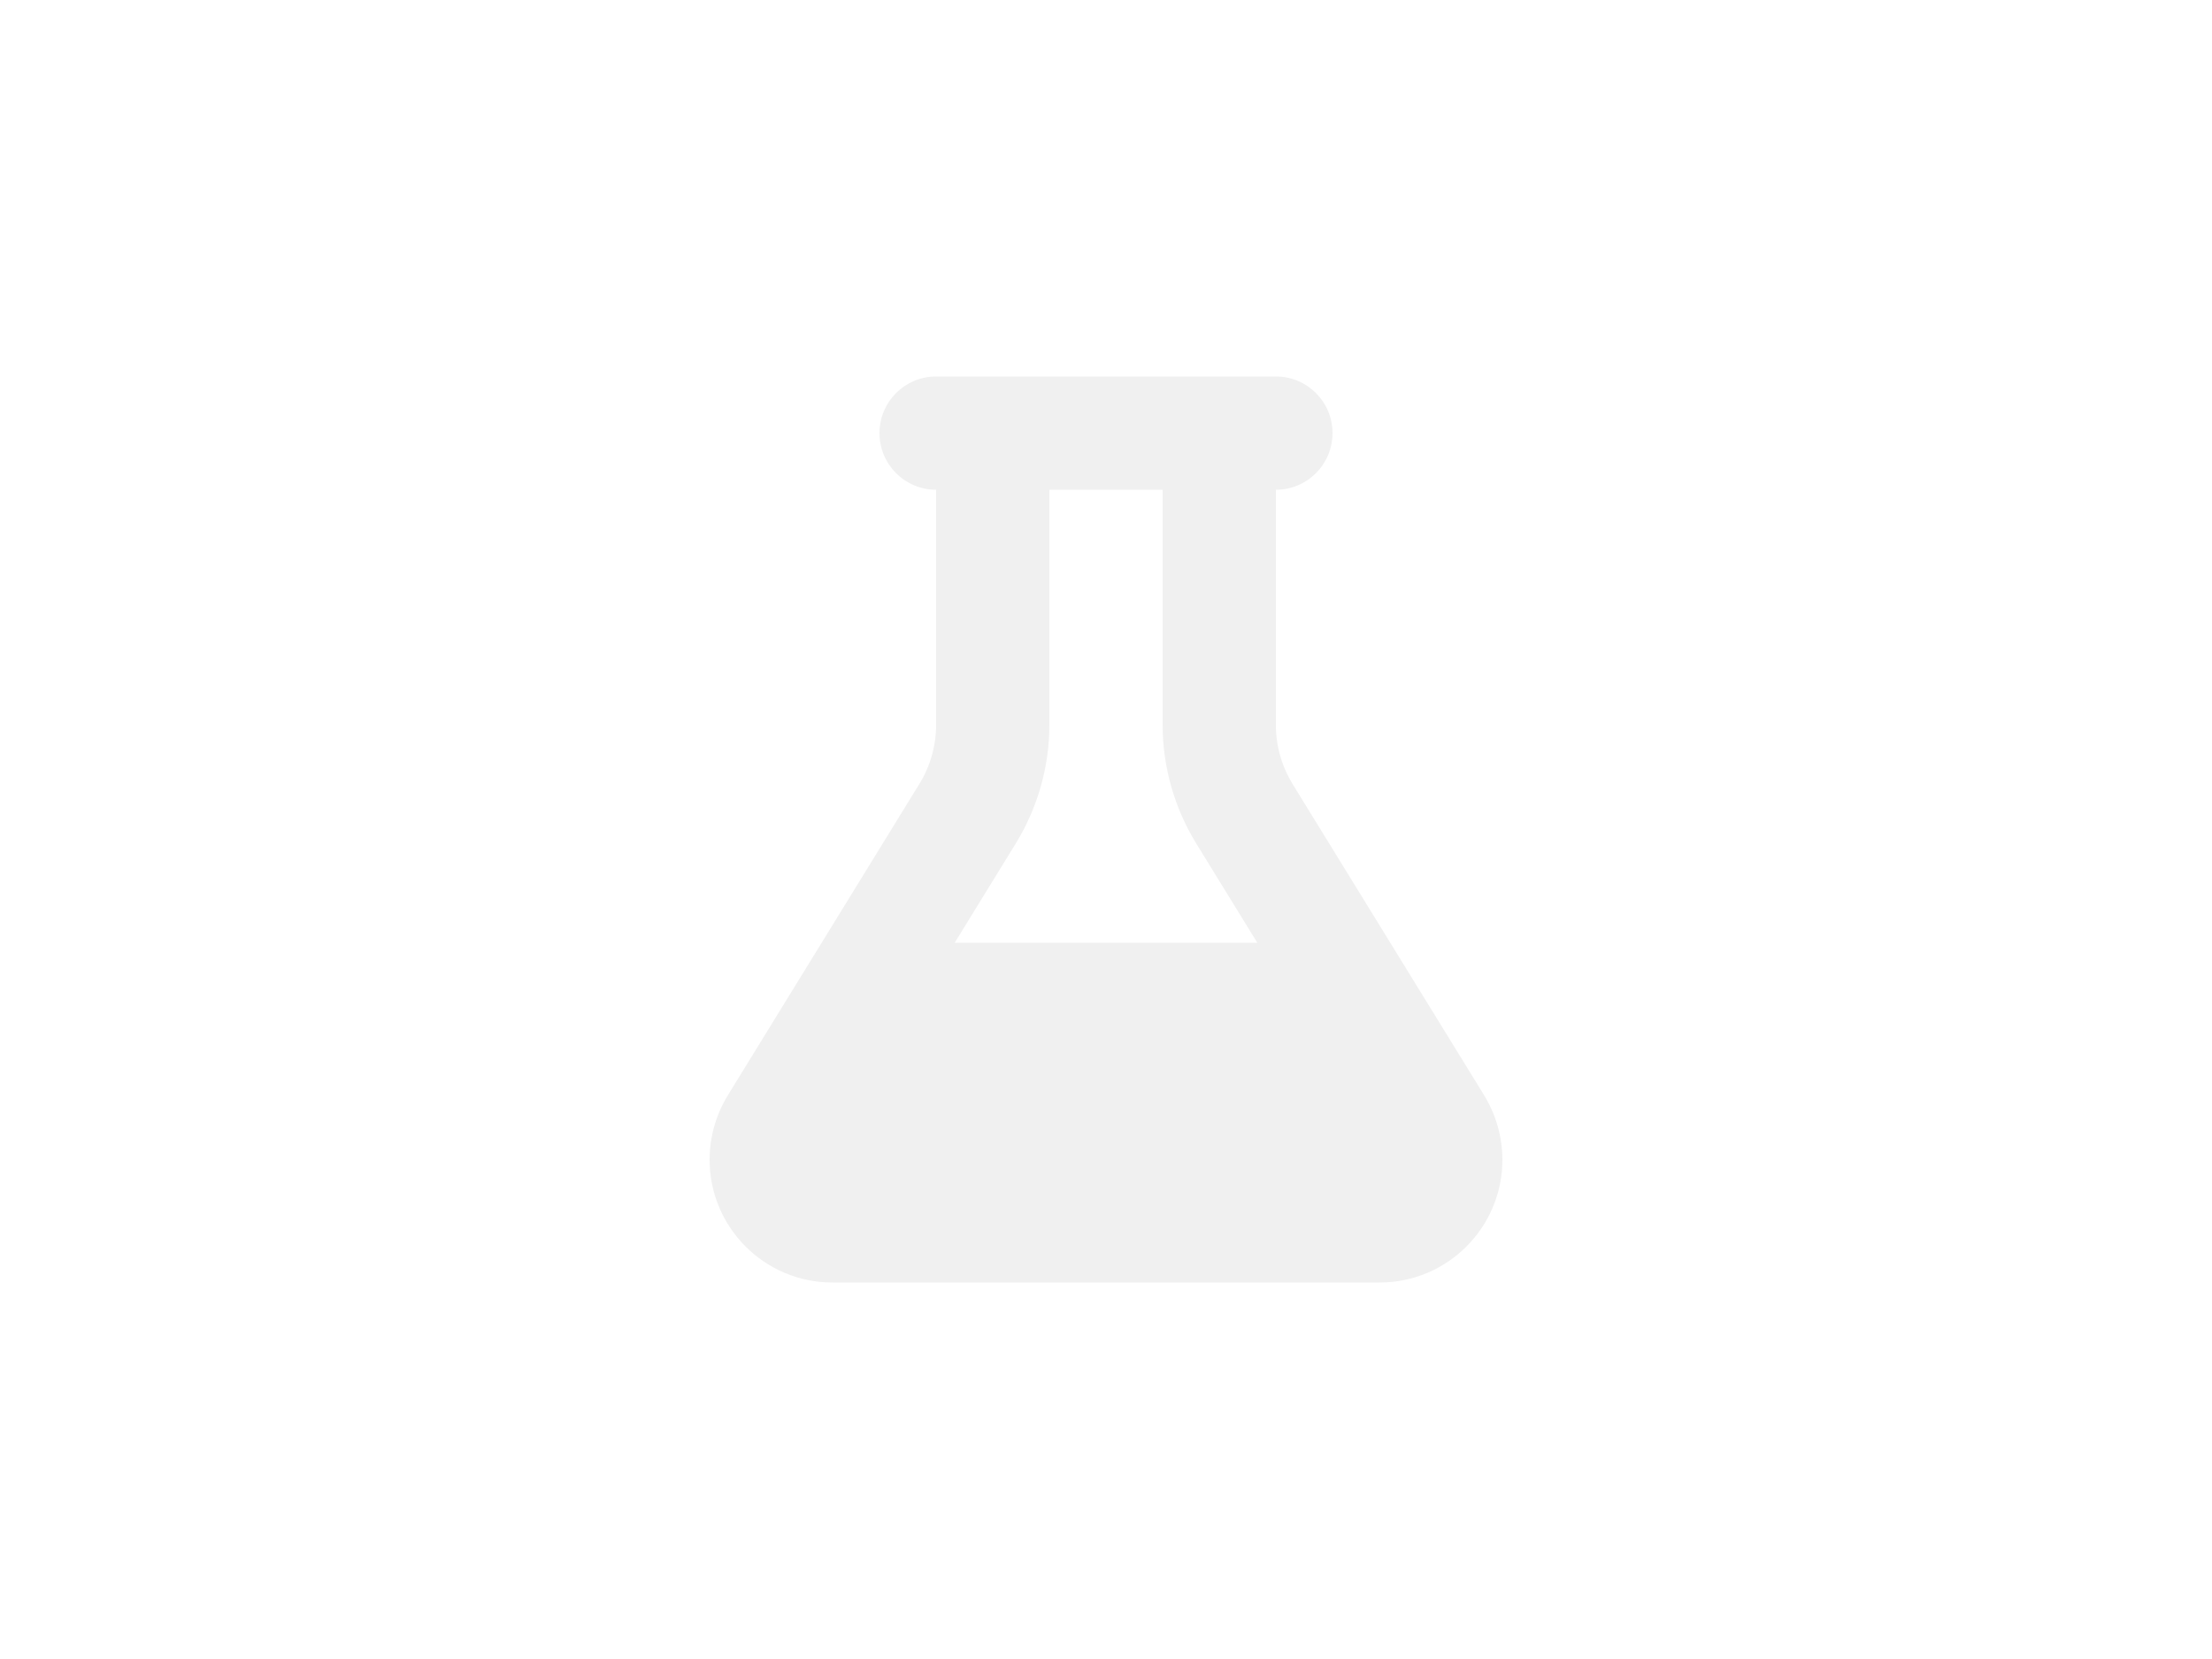
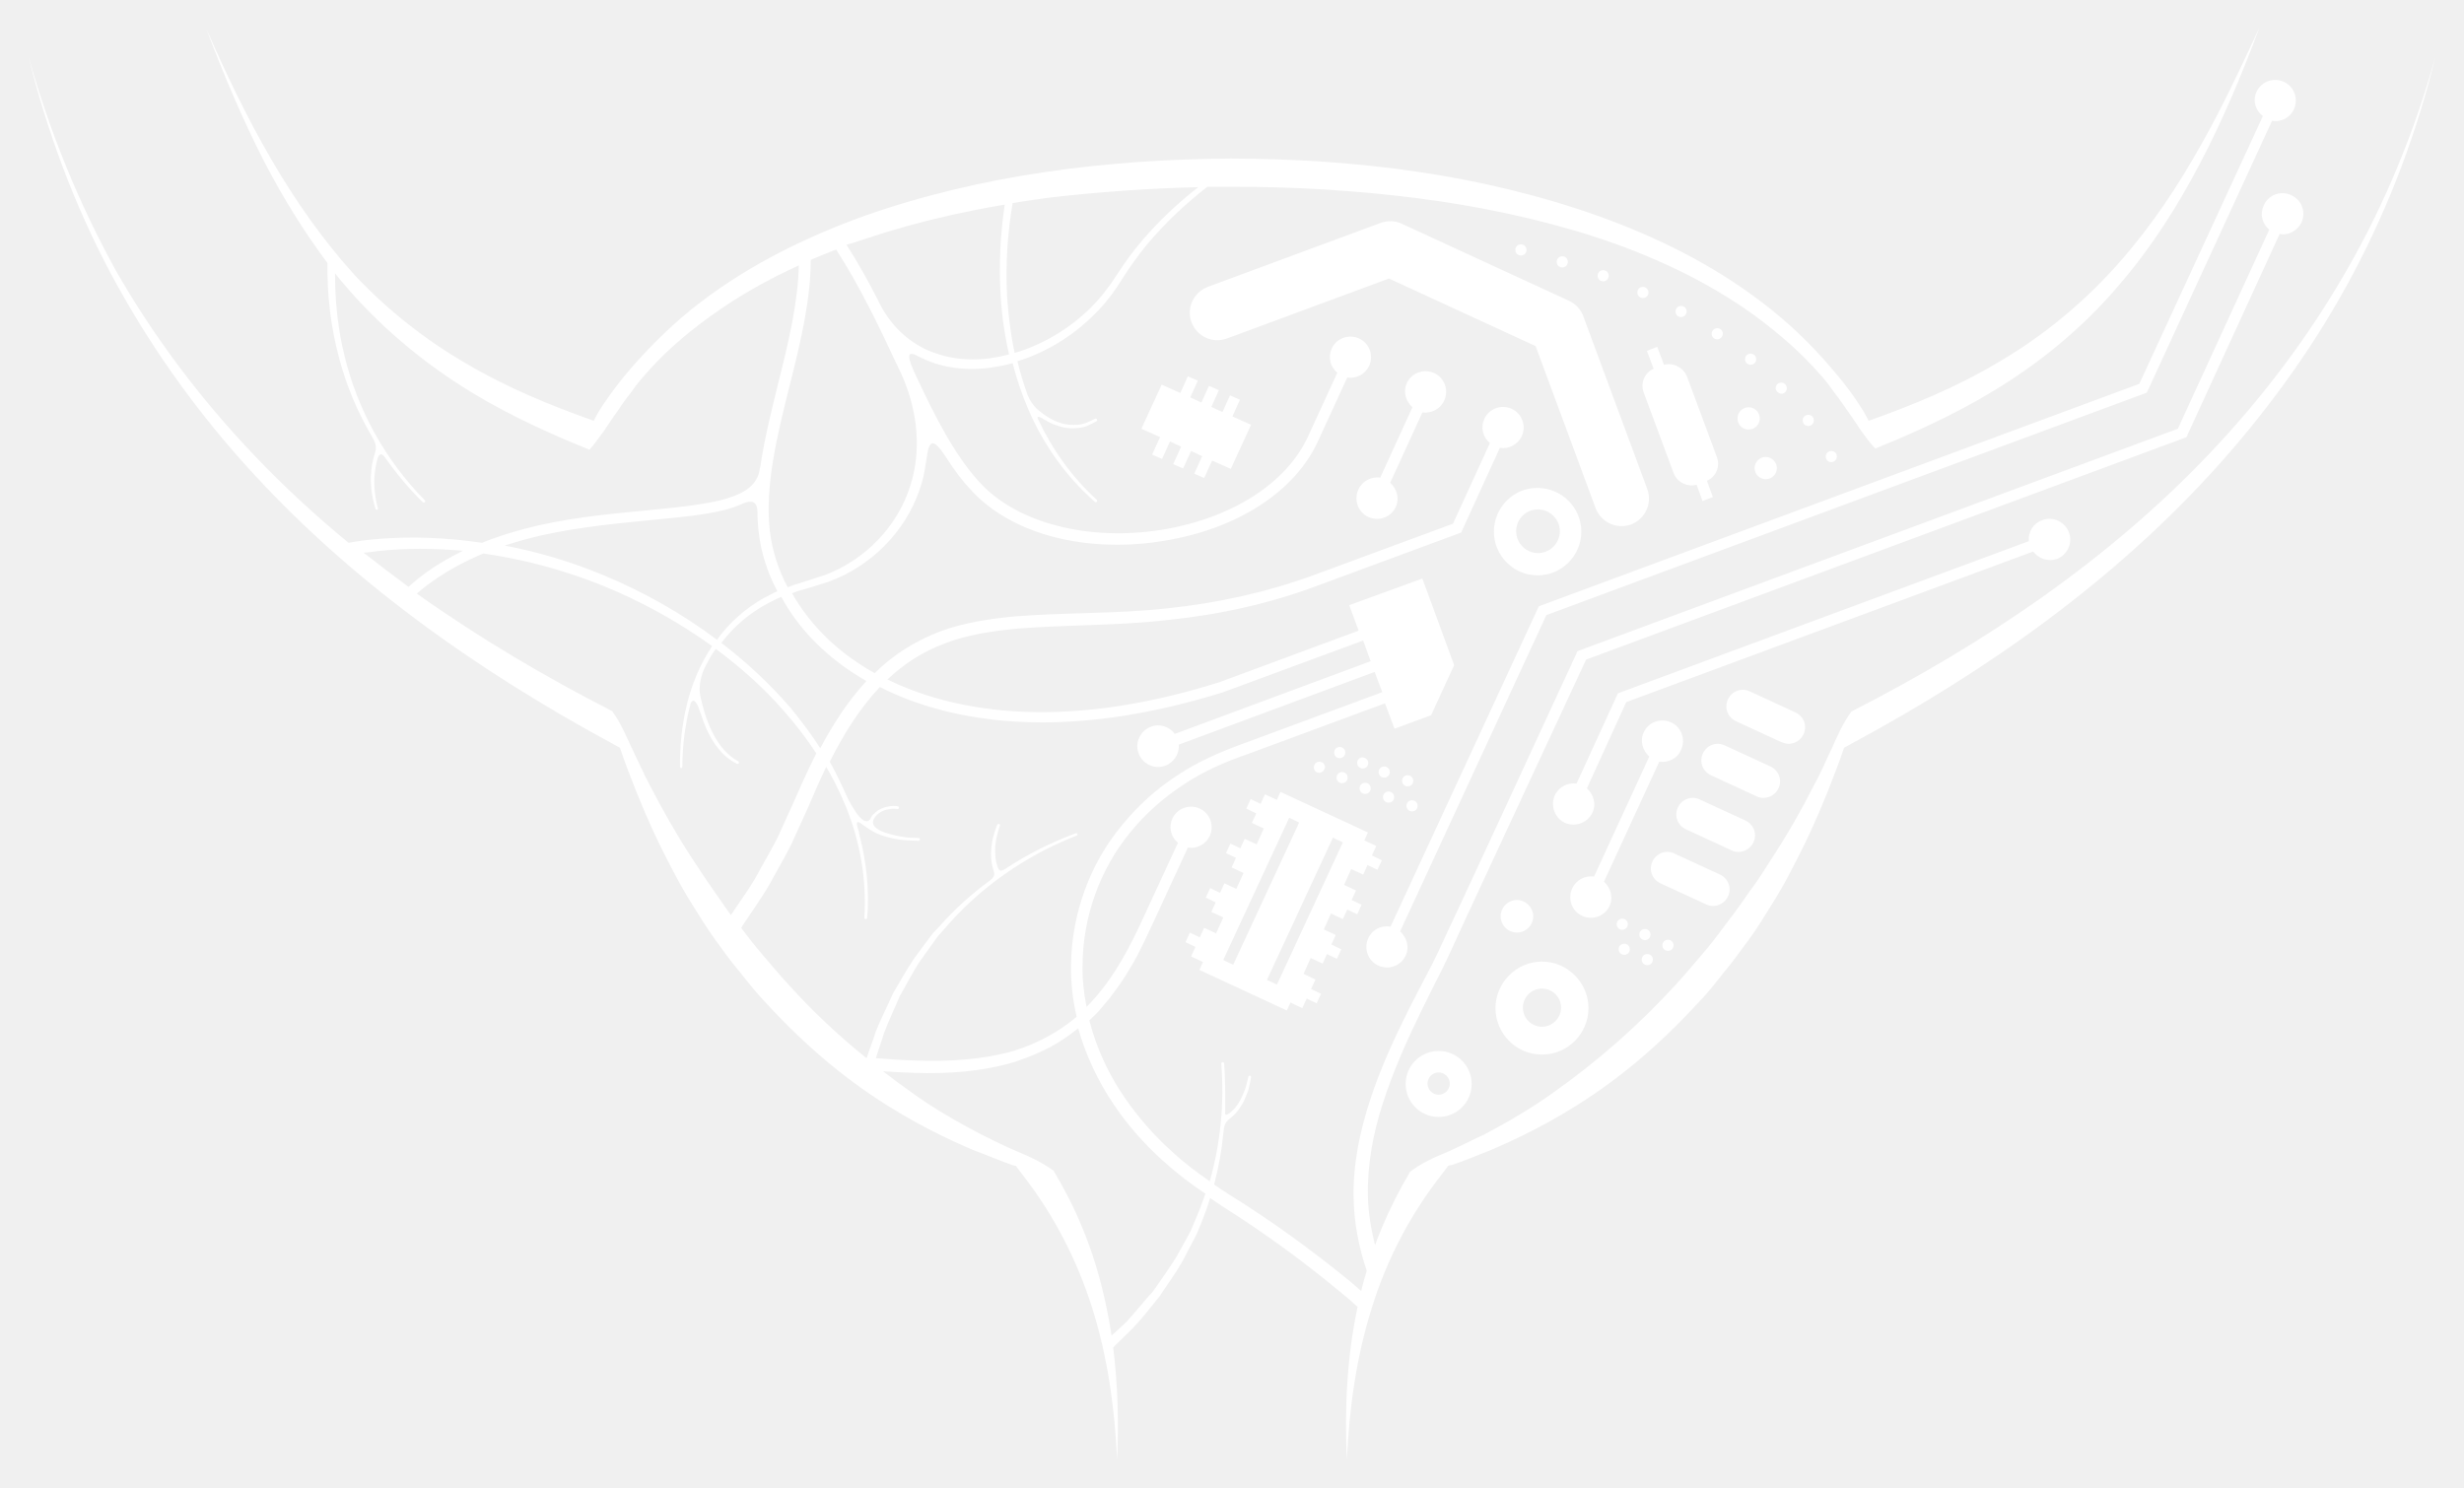
- <svg xmlns="http://www.w3.org/2000/svg" viewBox="0 0 1000 750">
-   <rect fill="white" x="0" y="0" width="1000" height="750" />
-   <path transform="translate(500, 375) scale(0.8) translate(-224, -256)" fill="#f0f0f0" d="M288 0H160 128C110.3 0 96 14.3 96 32s14.3 32 32 32V196.8c0 11.8-3.3 23.5-9.5 33.5L10.3 406.2C3.6 417.2 0 429.7 0 442.6C0 480.9 31.1 512 69.4 512H378.6c38.3 0 69.4-31.1 69.4-69.4c0-12.8-3.6-25.4-10.3-36.4L329.5 230.4c-6.2-10.1-9.5-21.7-9.5-33.5V64c17.7 0 32-14.3 32-32s-14.3-32-32-32H288zM192 196.8V64h64V196.8c0 23.7 6.6 46.9 19 67.1L309.5 320h-171L173 263.9c12.4-20.2 19-43.4 19-67.1z" />
+ <svg xmlns="http://www.w3.org/2000/svg" version="1.1" id="svg1" width="826.667" height="499.2" viewBox="0 0 826.667 499.2">
+   <defs id="defs1" />
+   <g id="g1">
+     <g id="group-R5">
+       <path id="path2" d="m 5906,3066 c -96,-168 -213,-323 -346,-463 -257,-271 -571,-481 -902,-650 l -1,-2 c -21,-29 -34,-60 -48,-91 -15,-31 -28,-63 -45,-93 -31,-61 -65,-121 -103,-179 -19,-29 -36,-58 -57,-85 -19,-28 -39,-56 -60,-83 -20,-27 -41,-55 -63,-80 -22,-26 -44,-52 -67,-77 -92,-100 -194,-190 -306,-269 -56,-40 -114,-74 -175,-106 -31,-14 -61,-30 -93,-44 -32,-13 -63,-27 -92,-49 -27,-46 -51,-93 -71,-141 -6,-15 -12,-29 -17,-44 -10,40 -17,81 -18,122 -2,80 13,160 38,237 25,77 58,152 94,226 18,37 36,73 55,110 18,37 35,75 52,112 l 104,224 206,443 1506,558 5,2 2,5 232,506 c 22,-4 45,8 55,29 12,26 1,57 -26,69 -26,12 -57,1 -69,-26 -10,-22 -4,-46 14,-61 l -230,-501 -1506,-558 -5,-2 -2,-5 -207,-448 -104,-224 c -18,-37 -34,-75 -53,-112 -19,-36 -38,-73 -57,-110 -37,-74 -72,-149 -98,-229 -26,-79 -44,-163 -42,-248 1,-62 13,-124 33,-183 -5,-17 -10,-34 -14,-51 -10,9 -20,17 -30,26 -96,78 -196,151 -301,216 -13,8 -26,17 -39,26 11,42 19,84 23,127 2,20 3,29 18,40 4,3 8,7 12,11 8,8 14,18 20,28 5,10 9,21 13,31 3,11 5,22 7,33 0,2 -1,4 -3,4 -2,0 -4,-1 -4,-3 -2,-11 -5,-21 -8,-31 -4,-10 -8,-20 -13,-29 -5,-9 -11,-18 -19,-25 -2,-2 -5,-5 -8,-7 -11,-7 -11,-3 -10,7 0,0 1,78 -3,119 0,2 -2,3 -4,3 -2,0 -3,-2 -3,-4 8,-100 -2,-201 -29,-296 -33,23 -65,47 -94,74 -45,40 -85,86 -119,135 -41,59 -72,126 -90,196 11,10 22,21 31,32 l 21,25 19,26 c 13,17 24,36 35,54 22,37 39,76 57,114 l 85,184 c 22,-4 45,8 55,29 12,26 1,57 -25,69 -26,12 -57,1 -69,-25 -10,-22 -4,-46 14,-61 l -85,-184 c -35,-77 -73,-150 -128,-211 -5,-6 -11,-12 -17,-18 -7,35 -11,71 -10,107 1,119 43,238 119,331 38,47 83,87 133,120 50,34 105,58 163,78 l 346,128 24,-64 92,34 58,126 -80,218 -184,-67 28,-76 -4,12 -351,-130 c -416,-131 -686,-66 -835,7 42,40 91,71 145,91 57,22 120,31 182,37 125,10 253,7 381,22 127,13 254,41 374,86 l 357,132 5,2 2,5 95,208 c 22,-4 45,8 55,29 12,26 1,57 -25,69 -26,12 -57,1 -69,-25 -10,-22 -4,-46 14,-61 l -93,-203 -352,-130 c -118,-43 -242,-70 -367,-83 -125,-14 -252,-10 -380,-20 -64,-6 -129,-15 -191,-38 -61,-23 -119,-59 -165,-105 -13,7 -25,14 -35,21 -75,48 -134,111 -173,180 4,2 9,3 13,5 26,7 52,15 79,24 105,38 193,125 229,232 8,22 13,46 16,69 v -2 c 1,5 1,10 2,14 6,46 17,49 50,-2 19,-30 40,-58 63,-82 81,-88 216,-136 366,-136 38,0 78,3 118,10 185,30 330,124 388,252 l 73,159 c 22,-4 45,8 55,29 12,26 1,57 -25,69 -26,12 -57,1 -69,-25 -10,-22 -4,-46 14,-61 l -73,-159 c -54,-119 -192,-207 -367,-236 -185,-30 -365,16 -459,118 -63,68 -112,164 -161,269 -21,44 -27,68 6,49 14,-7 28,-13 43,-18 64,-20 132,-16 194,1 10,-39 23,-78 39,-115 38,-89 95,-170 168,-234 1,-1 4,-1 5,0 1,1 1,4 0,5 -63,57 -113,128 -149,205 -2,7 6,4 17,-3 1,-1 1,-1 2,-1 11,-7 23,-12 36,-16 16,-5 32,-6 48,-4 16,1 31,9 45,17 2,1 2,3 1,5 -1,2 -3,2 -5,1 -14,-7 -28,-14 -43,-15 -15,-1 -30,0 -45,5 -21,7 -41,20 -58,35 -9,9 -17,20 -23,34 -10,28 -19,57 -26,86 4,1 9,3 13,4 70,24 133,65 185,118 26,26 48,56 67,87 19,30 40,59 63,87 45,53 95,100 150,143 22,0 43,0 65,0 153,0 306,-9 457,-28 151,-19 302,-50 447,-96 145,-47 285,-111 408,-200 61,-45 119,-95 168,-152 13,-14 24,-30 35,-45 12,-15 22,-31 33,-46 11,-15 21,-31 32,-47 12,-16 21,-30 36,-45 l 2,1 7,3 c 113,46 223,98 326,165 105,68 200,150 280,245 81,94 147,199 204,308 57,109 104,222 147,337 -53,-114 -105,-225 -167,-330 -61,-105 -132,-205 -215,-293 -83,-88 -178,-163 -282,-223 -100,-59 -209,-104 -319,-143 -7,14 -15,28 -24,41 -21,33 -46,64 -72,94 -51,60 -108,114 -171,162 -125,96 -267,166 -415,219 -296,105 -610,143 -922,144 -311,-2 -626,-40 -922,-144 -147,-53 -290,-123 -415,-219 -63,-48 -119,-103 -171,-162 -26,-30 -50,-61 -72,-94 -9,-13 -17,-27 -24,-41 -110,39 -219,84 -319,143 -104,60 -199,135 -282,223 -80,88 -150,188 -211,293 -61,105 -114,216 -163,328 43,-114 91,-228 147,-337 46,-88 98,-173 158,-253 -1,-80 8,-160 29,-238 18,-69 46,-136 82,-197 8,-13 14,-27 9,-41 -7,-21 -10,-42 -11,-64 0,-27 4,-54 12,-79 1,-1 2,-2 4,-2 2,0 2,2 2,4 -7,25 -10,51 -9,77 1,16 4,33 8,48 4,12 10,14 17,5 29,-41 61,-80 97,-115 1,-1 4,-1 5,0 1,1 1,4 0,5 -99,100 -169,227 -202,363 -17,68 -24,138 -24,208 8,-10 16,-20 25,-30 80,-94 176,-177 280,-245 102,-67 213,-119 326,-165 l 5,-2 c 1,0 1,-1 2,-1 l 2,-1 c 14,15 23,30 35,45 11,16 21,32 32,47 11,15 21,32 33,46 11,15 22,31 35,45 49,58 107,108 168,152 70,51 145,93 224,129 -2,-93 -26,-194 -52,-297 -17,-70 -35,-141 -45,-211 0,-1 -1,-1 -1,-2 -2,-22 -14,-41 -33,-54 -19,-13 -43,-21 -66,-27 -48,-11 -99,-17 -150,-22 -102,-10 -205,-18 -307,-41 -48,-11 -96,-25 -143,-44 -89,13 -179,17 -269,9 -23,-2 -45,-5 -67,-9 -84,69 -164,143 -240,223 -133,140 -250,295 -346,463 -93,169 -167,350 -219,537 46,-188 115,-372 206,-544 92,-172 205,-333 335,-478 261,-292 585,-521 929,-707 l 18,-10 c 12,-37 27,-74 41,-110 26,-65 55,-129 88,-191 16,-31 33,-62 52,-92 19,-30 37,-60 58,-89 21,-29 41,-57 64,-84 22,-28 44,-55 69,-81 96,-104 205,-197 327,-269 61,-37 124,-68 189,-96 33,-12 65,-26 99,-38 3,-1 6,-2 9,-2 l 15,-20 c 78,-99 138,-214 177,-337 39,-123 57,-253 63,-383 4,94 2,189 -10,283 17,16 33,33 50,49 24,25 45,53 67,80 19,29 40,57 57,87 l 36,69 10,24 c 9,22 17,44 24,67 10,-7 21,-14 31,-21 103,-65 202,-137 296,-215 15,-12 30,-25 44,-38 -27,-127 -33,-257 -27,-385 6,130 24,260 63,383 38,123 98,237 177,337 l 15,20 c 3,1 6,2 9,2 33,11 66,25 99,38 65,28 128,59 189,96 122,72 231,165 327,269 25,25 47,53 69,81 23,27 43,56 64,84 21,28 39,59 58,89 19,30 36,60 52,92 33,62 62,126 88,191 14,37 29,73 41,110 l 18,10 c 344,185 668,414 929,707 130,146 244,306 335,478 91,172 160,355 206,544 -52,-187 -126,-368 -222,-535 z M 2149,2049 c 9,-6 20,-12 31,-19 -47,-51 -84,-109 -116,-169 -23,36 -49,70 -76,103 -52,60 -110,114 -173,162 31,41 71,75 116,99 12,6 23,12 35,17 40,-75 103,-141 183,-193 z m 866,1224 c -51,-40 -98,-84 -140,-133 -24,-28 -45,-57 -65,-88 -19,-30 -41,-58 -66,-83 -51,-50 -113,-88 -180,-110 -4,-1 -8,-2 -11,-3 -10,47 -16,95 -19,144 -4,78 1,156 14,233 32,5 64,10 95,14 123,14 247,23 372,26 z m -819,-124 c 108,35 219,61 332,80 -11,-76 -15,-154 -10,-231 3,-49 10,-98 21,-146 -60,-16 -124,-18 -182,2 -66,21 -119,72 -148,135 -24,47 -50,94 -79,139 22,6 44,14 66,21 z m -209,-375 c 27,107 53,215 53,316 21,9 43,18 64,26 61,-95 108,-194 152,-288 1,-1 1,-2 2,-4 6,-12 11,-23 16,-35 35,-85 45,-181 16,-269 -32,-101 -113,-185 -214,-223 -25,-8 -51,-17 -78,-25 -5,-2 -11,-4 -16,-6 -24,45 -39,93 -45,142 -13,113 19,242 50,366 z m -623,-377 c 99,22 201,31 303,41 51,5 103,10 154,22 16,4 33,10 49,17 22,9 35,5 36,-20 0,-18 1,-35 3,-52 6,-52 22,-102 47,-149 -12,-5 -23,-12 -34,-17 -46,-26 -87,-62 -118,-105 -88,66 -185,121 -287,163 -79,33 -163,58 -247,74 31,10 62,19 94,26 z m -414,-40 c 71,8 143,7 215,1 -32,-16 -64,-34 -93,-55 -15,-11 -30,-23 -44,-36 -38,28 -76,57 -113,86 11,1 23,2 35,4 z m 845,-853 c -20,28 -38,57 -57,85 -37,57 -71,117 -103,179 -16,30 -30,62 -45,93 -15,31 -27,62 -48,91 l -1,2 c -170,87 -336,185 -492,296 12,11 25,21 38,30 40,29 84,52 129,71 99,-14 197,-40 291,-77 101,-40 197,-93 285,-156 -60,-89 -82,-199 -81,-304 0,-2 2,-3 3,-3 2,0 3,2 3,3 0,54 7,108 21,160 7,16 17,0 23,-20 1,-2 1,-4 2,-5 4,-13 9,-26 14,-38 16,-36 40,-71 77,-89 2,-1 4,0 5,1 1,2 0,4 -1,5 -34,18 -57,52 -72,87 -11,25 -18,51 -24,78 -4,19 0,44 9,66 9,18 18,36 30,52 62,-46 121,-98 172,-157 29,-33 57,-69 81,-106 -21,-41 -40,-84 -58,-125 l -39,-86 c -14,-28 -30,-55 -45,-82 -14,-28 -32,-54 -50,-80 l -23,-34 c -14,20 -29,41 -44,63 z m 191,-240 c -23,25 -45,51 -67,77 -19,22 -37,45 -54,68 1,2 2,3 3,5 l 27,40 c 18,27 36,53 51,82 15,28 32,56 46,85 l 40,88 c 15,35 30,70 47,105 19,-32 35,-65 49,-99 36,-88 53,-184 47,-280 0,-2 1,-4 3,-4 2,0 4,1 4,3 6,71 -2,142 -20,211 0,2 -1,4 -1,6 -1,3 -2,7 -3,10 -4,15 -2,19 12,8 11,-8 23,-16 35,-22 17,-7 34,-12 52,-15 9,-2 18,-2 27,-3 l 27,-1 c 2,0 3,1 4,3 0,2 -1,4 -3,4 l -26,1 c -9,1 -17,2 -26,4 -15,3 -30,7 -44,13 -21,11 -24,21 -14,35 3,4 7,8 12,11 6,4 13,7 21,8 8,2 15,2 23,1 2,0 4,1 4,3 0,2 -1,4 -3,4 -8,1 -17,1 -25,-1 -8,-1 -17,-5 -24,-9 -6,-4 -11,-9 -16,-14 -1,-2 -2,-4 -3,-6 -6,-12 -17,-9 -26,1 -1,1 -2,2 -3,3 -10,11 -28,42 -33,55 -2,5 -26,57 -41,83 34,68 74,133 126,188 90,-46 225,-89 409,-89 127,0 279,21 455,76 l 352,130 24,-66 -5,14 -493,-183 c -13,18 -38,27 -60,18 -27,-10 -41,-40 -31,-67 10,-27 40,-41 67,-31 22,8 36,30 34,53 l 493,183 24,-64 -5,13 -346,-128 c -58,-21 -117,-46 -169,-81 -53,-34 -100,-77 -140,-126 -81,-97 -126,-223 -128,-349 -1,-45 4,-89 14,-133 -46,-39 -101,-68 -159,-86 -79,-22 -162,-27 -245,-24 -34,1 -67,3 -101,6 6,21 14,41 20,62 12,32 27,63 40,94 17,29 32,60 51,88 l 45,63 17,19 c 89,104 204,184 332,234 2,1 3,3 2,4 -1,2 -3,3 -4,2 -62,-23 -122,-53 -178,-90 -12,-7 -15,-5 -19,6 -1,3 -2,7 -3,10 -2,10 -3,21 -3,31 0,21 5,42 12,62 1,2 0,4 -2,4 -2,1 -4,0 -5,-2 -8,-20 -14,-42 -15,-65 -1,-11 0,-23 2,-34 1,-3 1,-6 2,-8 4,-15 8,-21 -6,-32 -46,-34 -88,-71 -126,-114 l -18,-19 -16,-21 -31,-42 c -20,-29 -36,-59 -54,-89 -14,-32 -30,-63 -43,-95 -7,-23 -16,-45 -23,-67 -1,0 -1,0 -2,0 -72,58 -135,118 -193,182 z m 1020,-594 -10,-24 -12,-22 -25,-45 c -18,-29 -38,-56 -57,-84 -23,-25 -44,-52 -67,-77 -13,-12 -25,-24 -38,-35 -4,27 -9,54 -15,81 -14,65 -33,129 -59,191 -20,49 -44,96 -71,141 0,0 0,0 0,1 -30,22 -61,36 -92,49 -32,13 -62,29 -93,44 -61,32 -120,66 -175,106 -24,17 -47,34 -70,52 26,-2 52,-3 78,-4 85,-3 172,3 255,28 41,14 82,31 118,55 14,9 27,19 40,29 19,-68 50,-133 89,-191 35,-52 77,-100 124,-142 33,-30 69,-58 107,-83 -8,-24 -17,-47 -27,-70 z m 1169,1157 -139,-302 c 17,-15 24,-40 14,-61 -12,-26 -43,-37 -69,-25 -26,12 -37,43 -25,69 10,22 33,33 55,30 l 139,302 c -17,15 -24,40 -14,61 12,26 43,37 69,25 26,-12 37,-43 25,-69 -9,-22 -32,-33 -55,-30 z m 941,529 -1024,-379 -99,-217 c 17,-15 24,-40 14,-61 -12,-26 -43,-37 -69,-26 -26,12 -37,43 -26,69 10,22 33,33 55,30 l 104,227 5,2 1029,381 c -2,23 11,45 34,53 27,10 57,-4 67,-31 10,-27 -4,-57 -31,-67 -21,-7 -46,1 -59,19 z m 562,1157 c 12,26 43,37 69,25 26,-12 37,-43 25,-69 -10,-22 -33,-33 -55,-29 l -315,-684 -5,-2 -1506,-558 -368,-796 c 17,-15 24,-40 14,-61 -12,-26 -43,-37 -69,-25 -26,12 -37,43 -25,69 10,22 33,33 56,29 l 373,806 5,2 1506,558 311,674 c -20,15 -26,40 -16,61 z M 3620,1099 c -46,0 -83,-37 -83,-83 0,-46 37,-83 83,-83 46,0 83,37 83,83 0,46 -37,83 -83,83 z m 0,-110 c -15,0 -28,12 -28,28 0,15 12,28 28,28 15,0 28,-12 28,-28 0,-16 -13,-28 -28,-28 z m 139,1417 c 0,-61 50,-110 110,-110 61,0 110,50 110,110 0,61 -50,110 -110,110 -60,1 -110,-49 -110,-110 z m 111,56 c 30,0 55,-25 55,-55 0,-30 -25,-55 -55,-55 -30,0 -55,25 -55,55 0,30 24,55 55,55 z m 10,-1372 c 65,0 117,53 117,117 0,64 -53,117 -117,117 -64,0 -117,-53 -117,-117 0,-64 52,-117 117,-117 z m 0,166 c 27,0 48,-22 48,-48 0,-26 -22,-48 -48,-48 -27,0 -48,22 -48,48 0,26 21,48 48,48 z m -450,287 11,24 25,-12 11,24 -25,12 11,24 -30,14 9,20 -220,102 -9,-20 -30,14 -11,-24 -25,12 -11,-24 25,-12 -11,-24 30,-14 -18,-40 -30,14 -11,-24 -25,12 -11,-24 25,-12 -11,-24 30,-14 -18,-40 -30,14 -11,-24 -25,12 -11,-24 25,-12 -11,-24 30,-14 -18,-40 -30,14 -11,-24 -25,12 -11,-24 25,-12 -11,-24 30,-14 -9,-20 220,-102 9,20 30,-14 11,24 25,-12 11,24 -25,12 11,24 -30,14 18,40 30,-14 11,24 25,-12 11,24 -25,12 11,24 -30,14 18,40 30,-14 11,24 25,-12 11,24 -25,12 11,24 -30,14 18,40 z m -352,-215 166,358 25,-12 -166,-358 z m 135,-62 -25,12 166,358 25,-12 z m 1080,202 -115,53 c -21,10 -30,34 -20,55 10,21 34,30 55,20 l 115,-53 c 21,-10 30,-34 20,-55 -7,-15 -22,-24 -38,-24 -5,0 -11,1 -17,4 z m 64,136 -115,53 c -21,10 -30,34 -20,55 10,21 34,30 55,20 l 115,-53 c 21,-10 30,-34 20,-55 -7,-15 -22,-24 -38,-24 -6,0 -12,1 -17,4 z m 63,136 -115,53 c -21,10 -30,34 -20,55 10,21 34,30 55,20 l 115,-53 c 21,-10 30,-34 20,-55 -7,-15 -22,-24 -38,-24 -6,0 -12,1 -17,4 z m 63,136 -115,53 c -21,10 -30,34 -20,55 10,21 34,30 55,20 l 115,-53 c 21,-10 30,-34 20,-55 -7,-15 -22,-24 -38,-24 -5,0 -11,2 -17,4 z m -401,-472 c -8,0 -14,6 -14,14 0,8 6,14 14,14 8,0 14,-6 14,-14 0,-8 -7,-14 -14,-14 z m 43,-12 c 0,8 6,14 14,14 8,0 14,-6 14,-14 0,-8 -6,-14 -14,-14 -7,0 -14,6 -14,14 z m -52,-37 c 0,8 6,14 14,14 8,0 14,-6 14,-14 0,-8 -6,-14 -14,-14 -8,0 -14,6 -14,14 z m 124,24 c 8,0 14,-6 14,-14 0,-8 -6,-14 -14,-14 -8,0 -14,6 -14,14 0,8 6,14 14,14 z m -380,18 c -23,0 -41,19 -41,41 0,23 19,41 41,41 22,0 41,-19 41,-41 0,-22 -18,-41 -41,-41 z m 314,-68 c 0,8 6,14 14,14 8,0 14,-6 14,-14 0,-8 -6,-14 -14,-14 -8,0 -14,6 -14,14 z m -267,1544 -369,170 -408,-151 c -36,-13 -75,5 -89,41 -13,36 5,75 41,89 l 435,161 c 17,6 36,6 53,-2 l 421,-194 c 17,-8 30,-22 36,-39 l 161,-435 c 13,-36 -5,-75 -41,-89 -8,-3 -16,-4 -24,-4 -28,0 -54,17 -65,45 z m -37,228 c -8,0 -14,6 -14,14 0,8 6,14 14,14 8,0 14,-6 14,-14 0,-8 -6,-14 -14,-14 z m 104,-30 c -8,0 -14,6 -14,14 0,8 6,14 14,14 8,0 14,-6 14,-14 0,-8 -6,-14 -14,-14 z m 103,-35 c -8,0 -14,6 -14,14 0,8 6,14 14,14 8,0 14,-6 14,-14 0,-8 -7,-14 -14,-14 z m 114,-28 c 0,-8 -6,-14 -14,-14 -8,0 -14,6 -14,14 0,8 6,14 14,14 7,0 14,-6 14,-14 z m 82,-62 c -8,0 -14,6 -14,14 0,8 6,14 14,14 8,0 14,-6 14,-14 0,-8 -7,-14 -14,-14 z m 91,-56 c -8,0 -14,6 -14,14 0,8 6,14 14,14 8,0 14,-6 14,-14 0,-8 -7,-14 -14,-14 z m 84,-64 c -8,0 -14,6 -14,14 0,8 6,14 14,14 8,0 14,-6 14,-14 0,-8 -6,-14 -14,-14 z m 63,-59 c 0,8 6,14 14,14 8,0 14,-6 14,-14 0,-8 -6,-14 -14,-14 -7,1 -14,7 -14,14 z m 82,-95 c -8,0 -14,6 -14,14 0,8 6,14 14,14 8,0 14,-6 14,-14 0,-8 -6,-14 -14,-14 z m 58,-91 c -8,0 -14,6 -14,14 0,8 6,14 14,14 8,0 14,-6 14,-14 0,-8 -7,-14 -14,-14 z M 3435,1774 c 8,0 14,-6 14,-14 0,-8 -6,-14 -14,-14 -8,0 -14,6 -14,14 0,8 6,14 14,14 z m -58,27 c 8,0 14,-6 14,-14 0,-8 -6,-14 -14,-14 -8,0 -14,6 -14,14 0,7 6,14 14,14 z m 66,23 c 0,-8 -6,-14 -14,-14 -8,0 -14,6 -14,14 0,8 6,14 14,14 8,-1 14,-7 14,-14 z m -123,-25 c -8,0 -14,6 -14,14 0,8 6,14 14,14 8,0 14,-6 14,-14 -1,-7 -7,-14 -14,-14 z m 65,51 c 0,-8 -6,-14 -14,-14 -8,0 -14,6 -14,14 0,8 6,14 14,14 8,0 14,-6 14,-14 z m 109,-98 c 8,0 14,-6 14,-14 0,-8 -6,-14 -14,-14 -8,0 -14,6 -14,14 0,8 6,14 14,14 z m 3,49 c 0,-8 -6,-14 -14,-14 -8,0 -14,6 -14,14 0,8 6,14 14,14 8,0 14,-6 14,-14 z m 56,-71 c 8,0 14,-6 14,-14 0,-8 -6,-14 -14,-14 -8,0 -14,6 -14,14 0,8 6,14 14,14 z m 3,49 c 0,-8 -6,-14 -14,-14 -8,0 -14,6 -14,14 0,8 6,14 14,14 8,0 14,-6 14,-14 z m 915,787 c 0,-15 -12,-28 -28,-28 -15,0 -28,12 -28,28 0,15 12,28 28,28 15,0 28,-13 28,-28 z m -226,230 75,-202 c 9,-24 -2,-50 -25,-60 l 15,-41 -26,-10 -15,41 c -24,-6 -49,6 -58,30 l -75,202 c -9,24 2,50 25,60 l -17,45 26,10 17,-45 c 24,6 49,-7 58,-30 z m -666,-90 -81,-177 c 17,-15 24,-40 14,-61 -12,-26 -43,-37 -69,-25 -26,12 -37,43 -25,69 10,22 33,33 55,30 l 81,177 c -17,15 -24,40 -14,61 12,26 43,37 69,25 26,-12 37,-43 25,-69 -10,-22 -33,-33 -55,-30 z m 821,13 c 15,0 28,-12 28,-28 0,-15 -12,-28 -28,-28 -16,0 -28,12 -28,28 0,16 13,28 28,28 z m -1395,-167 20,44 -28,13 -20,-44 -25,11 20,44 -28,13 -20,-44 -25,11 20,44 -47,21 51,111 47,-21 19,42 25,-11 -19,-42 28,-13 19,42 25,-11 -19,-42 28,-13 19,42 25,-11 -19,-42 47,-21 -51,-111 -47,21 -20,-44 -25,11" style="fill:#ffffff;fill-opacity:1;fill-rule:nonzero;stroke:none" transform="matrix(0.1333333,0,0,-0.1333333,0,499.2)" />
+     </g>
+   </g>
</svg>
